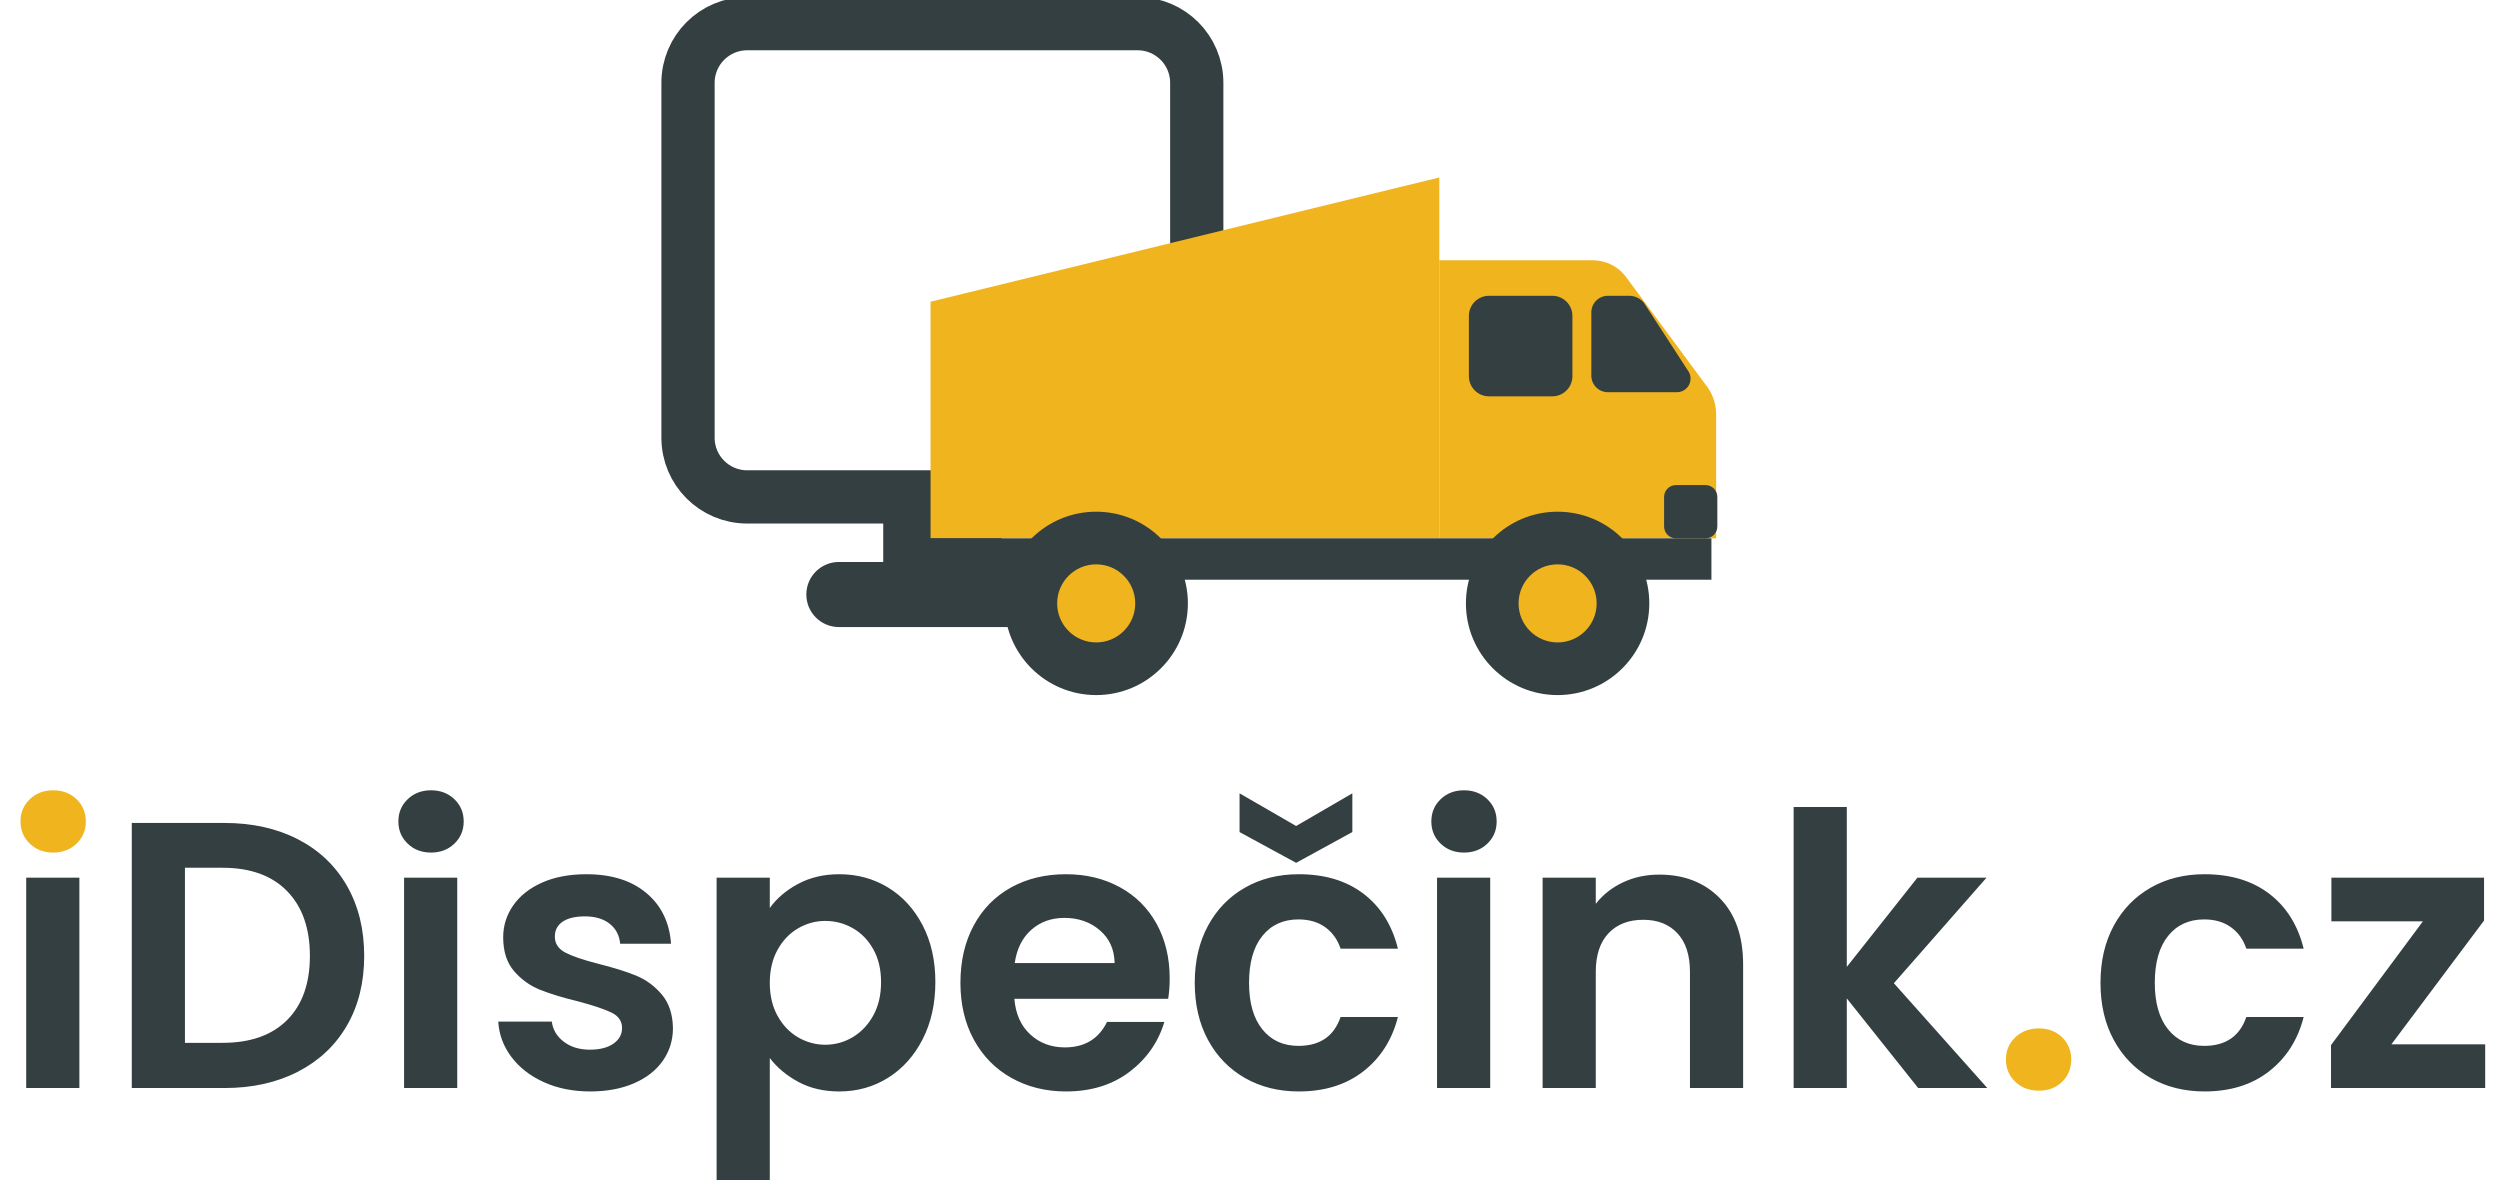
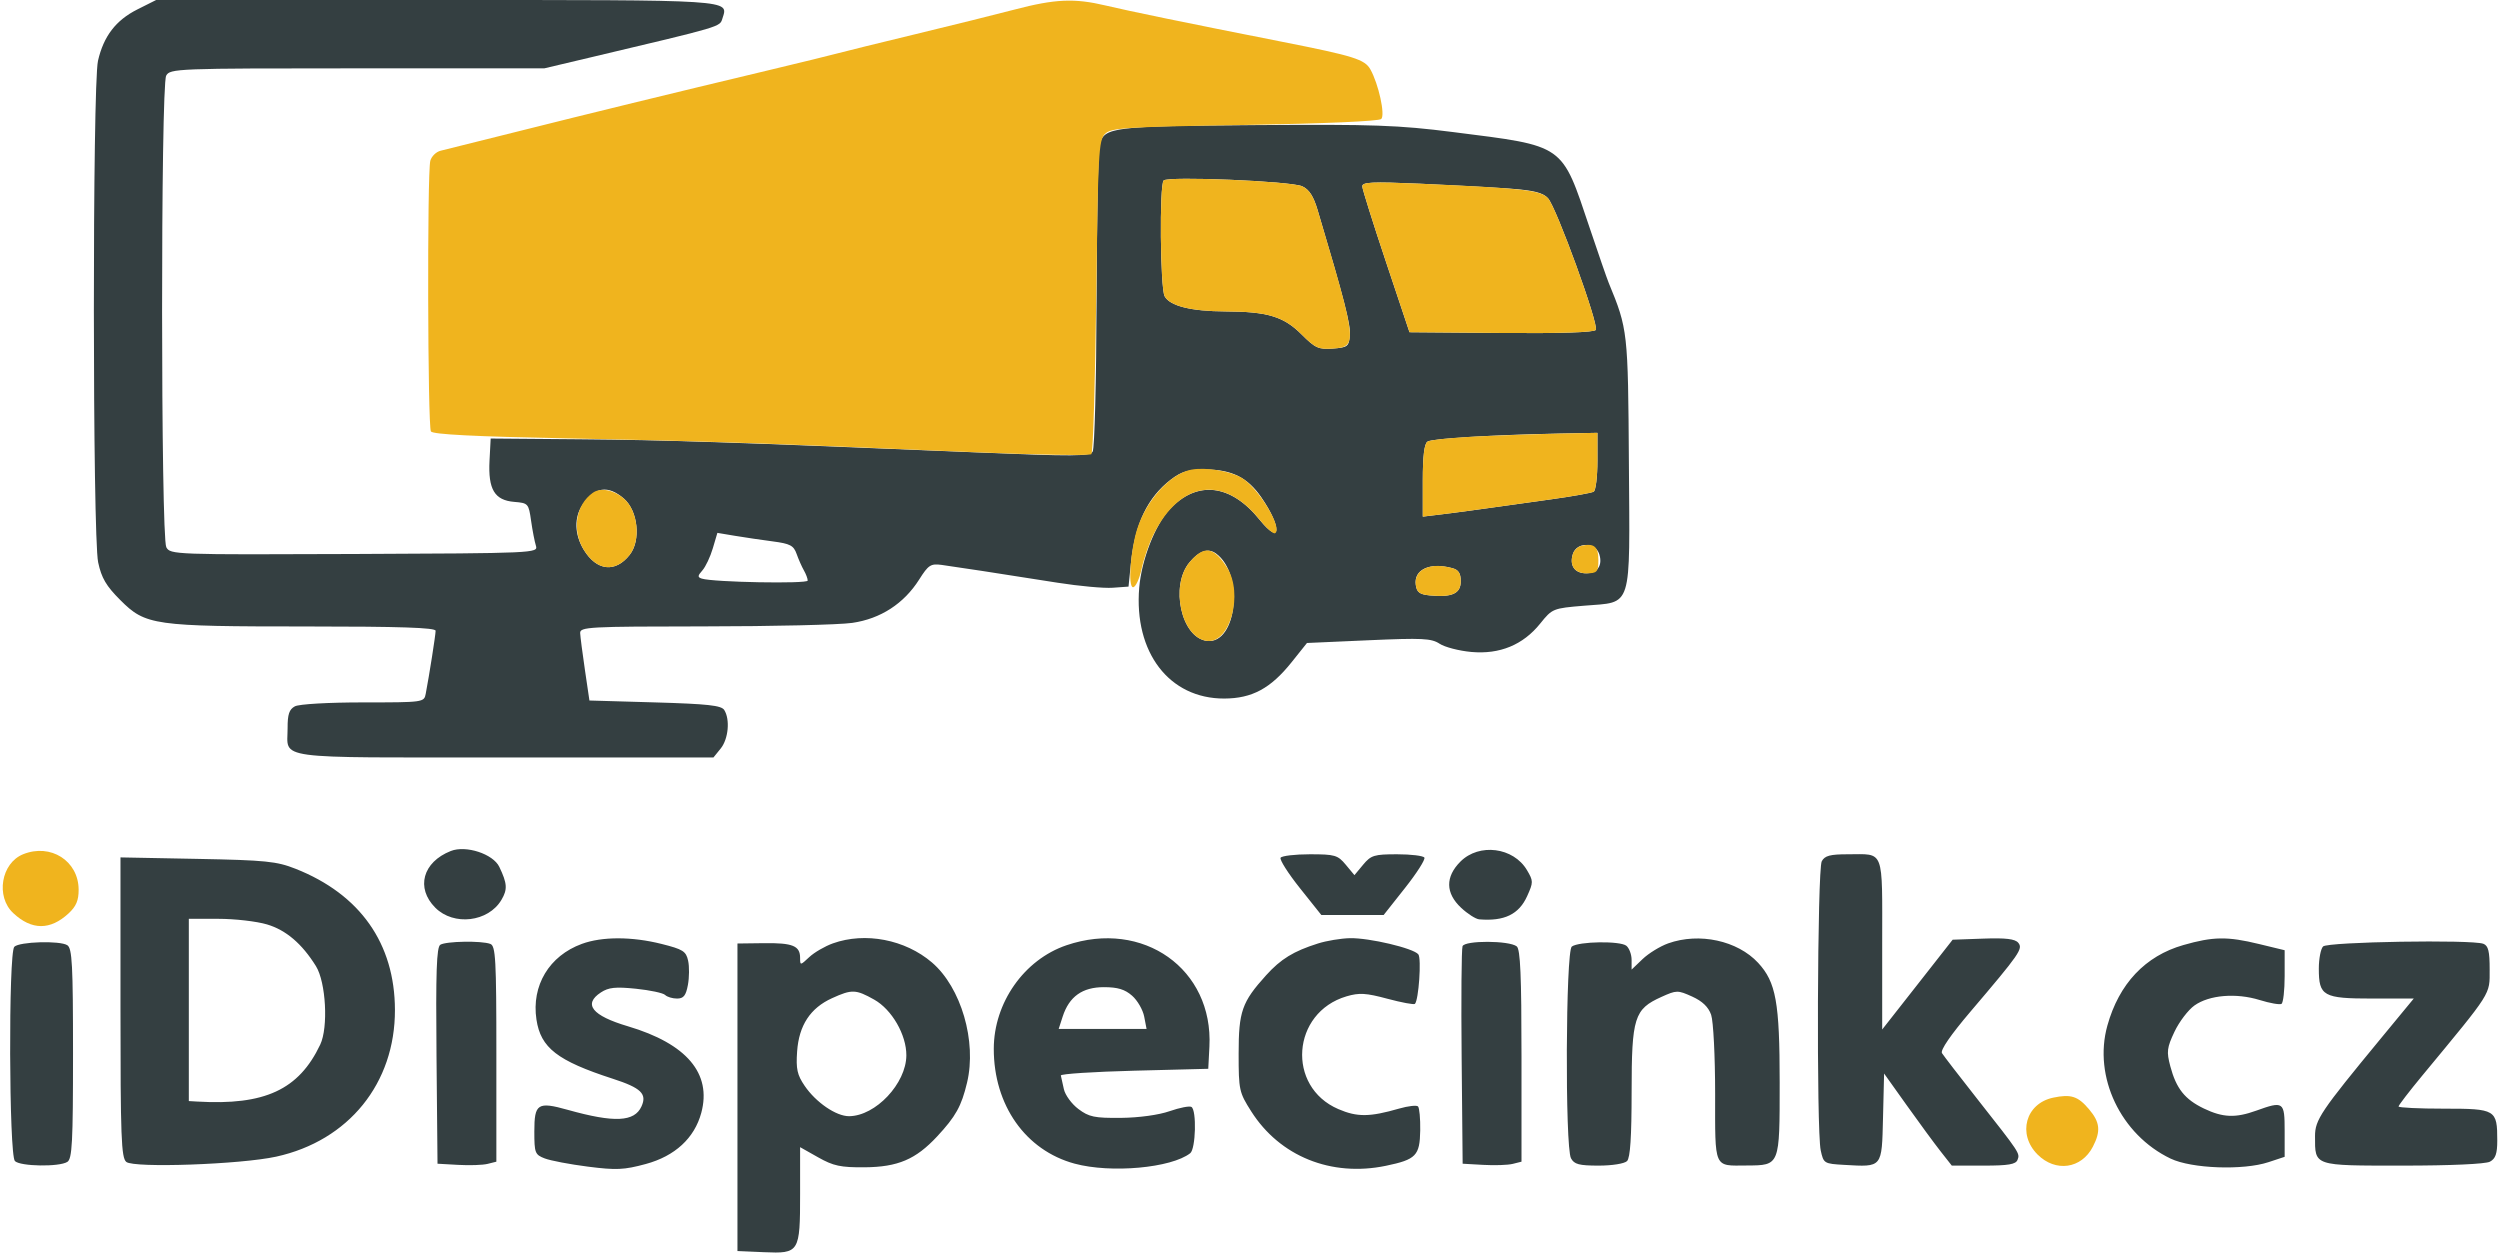
- <svg xmlns="http://www.w3.org/2000/svg" viewBox="0 0 684.632 322.92" role="img" aria-label="iDispečink.cz">
-   <g transform="translate(180.316 0) scale(1.62)">
-     <g fill="none">
-       <rect x="5" y="4" width="86" height="80" rx="10" stroke="#343F41" stroke-width="9" />
-       <rect x="38" y="84" width="20" height="13" fill="#343F41" />
-       <rect x="25" y="95" width="46" height="11" rx="5.5" fill="#343F41" />
-     </g>
-     <path d="M46 51 L132 30 L132 91 L46 91 Z" fill="#F0B41E" />
-     <path d="M132 44 h26 a7 7 0 0 1 5.4 2.6 L177 65 a8 8 0 0 1 1.8 5 V91 H132 Z" fill="#F0B41E" />
-     <rect x="137" y="50" width="17.5" height="17" rx="3.4" fill="#343F41" />
-     <path d="M160.5 50 h3.6 a3.2 3.2 0 0 1 2.5 1.2 L174 62.6 a2.3 2.3 0 0 1-1.8 3.7 h-11.7 a2.8 2.8 0 0 1-2.8-2.8 v-10.7 a2.8 2.8 0 0 1 2.8-2.8 Z" fill="#343F41" />
-     <rect x="46" y="91" width="132" height="7" fill="#343F41" />
-     <rect x="170" y="82" width="9" height="9" rx="2" fill="#343F41" />
-     <circle cx="74" cy="102" r="15.5" fill="#343F41" />
-     <circle cx="74" cy="102" r="6.6" fill="#F0B41E" />
-     <circle cx="152" cy="102" r="15.5" fill="#343F41" />
-     <circle cx="152" cy="102" r="6.6" fill="#F0B41E" />
-   </g>
-   <g transform="translate(0 297.96) scale(0.104 -0.104)">
-     <path fill="#343F41" d="M209 554V0H69V554Z M959 348Q959 243 913.5 164.5Q868 86 784.5 43.0Q701 0 591 0H347V698H591Q701 698 784.5 655.0Q868 612 913.5 532.5Q959 453 959 348Z M816 348Q816 457 756.0 518.5Q696 580 586 580H487V119H586Q696 119 756.0 179.0Q816 239 816 348Z M1049 702Q1049 737 1073.5 760.5Q1098 784 1135 784Q1172 784 1196.5 760.5Q1221 737 1221 702Q1221 667 1196.5 643.5Q1172 620 1135 620Q1098 620 1073.5 643.5Q1049 667 1049 702Z M1204 554V0H1064V554Z M1312 175H1453Q1457 143 1484.5 122.0Q1512 101 1553 101Q1593 101 1615.5 117.0Q1638 133 1638 158Q1638 185 1610.5 198.5Q1583 212 1523 228Q1461 243 1421.5 259.0Q1382 275 1353.5 308.0Q1325 341 1325 397Q1325 443 1351.5 481.0Q1378 519 1427.5 541.0Q1477 563 1544 563Q1643 563 1702.0 513.5Q1761 464 1767 380H1633Q1630 413 1605.5 432.5Q1581 452 1540 452Q1502 452 1481.5 438.0Q1461 424 1461 399Q1461 371 1489.0 356.5Q1517 342 1576 327Q1636 312 1675.0 296.0Q1714 280 1742.5 246.5Q1771 213 1772 158Q1772 110 1745.5 72.0Q1719 34 1669.5 12.5Q1620 -9 1554 -9Q1486 -9 1432.0 15.5Q1378 40 1346.5 82.0Q1315 124 1312 175Z M2210 563Q2281 563 2338.5 528.0Q2396 493 2429.5 428.5Q2463 364 2463 279Q2463 194 2429.5 128.5Q2396 63 2338.5 27.0Q2281 -9 2210 -9Q2149 -9 2102.5 16.0Q2056 41 2027 79V-264H1887V554H2027V474Q2054 512 2101.5 537.5Q2149 563 2210 563Z M2173 440Q2135 440 2101.5 420.5Q2068 401 2047.5 364.0Q2027 327 2027 277Q2027 227 2047.5 190.0Q2068 153 2101.5 133.5Q2135 114 2173 114Q2212 114 2245.5 134.0Q2279 154 2299.5 191.0Q2320 228 2320 279Q2320 329 2299.5 365.5Q2279 402 2245.5 421.0Q2212 440 2173 440Z M3076 235H2671Q2676 175 2713.0 141.0Q2750 107 2804 107Q2882 107 2915 174H3066Q3042 94 2974.0 42.5Q2906 -9 2807 -9Q2727 -9 2663.5 26.5Q2600 62 2564.5 127.0Q2529 192 2529 277Q2529 363 2564.0 428.0Q2599 493 2662.0 528.0Q2725 563 2807 563Q2886 563 2948.5 529.0Q3011 495 3045.5 432.5Q3080 370 3080 289Q3080 259 3076 235Z M2935 329Q2934 383 2896.0 415.5Q2858 448 2803 448Q2751 448 2715.5 416.5Q2680 385 2672 329Z M3420 563Q3523 563 3590.5 511.5Q3658 460 3681 367H3530Q3518 403 3489.5 423.5Q3461 444 3419 444Q3359 444 3324.0 400.5Q3289 357 3289 277Q3289 198 3324.0 154.5Q3359 111 3419 111Q3504 111 3530 187H3681Q3658 97 3590.0 44.0Q3522 -9 3420 -9Q3340 -9 3278.0 26.5Q3216 62 3181.0 126.5Q3146 191 3146 277Q3146 363 3181.0 427.5Q3216 492 3278.0 527.5Q3340 563 3420 563Z M3561 674 3413 593 3264 674V776L3413 690L3561 776Z M3769 702Q3769 737 3793.5 760.5Q3818 784 3855 784Q3892 784 3916.5 760.5Q3941 737 3941 702Q3941 667 3916.5 643.5Q3892 620 3855 620Q3818 620 3793.5 643.5Q3769 667 3769 702Z M3924 554V0H3784V554Z M4590 325V0H4450V306Q4450 372 4417.0 407.5Q4384 443 4327 443Q4269 443 4235.5 407.5Q4202 372 4202 306V0H4062V554H4202V485Q4230 521 4273.5 541.5Q4317 562 4369 562Q4468 562 4529.0 499.5Q4590 437 4590 325Z M5051 0 4863 236V0H4723V740H4863V319L5049 554H5231L4987 276L5233 0Z M5805 563Q5908 563 5975.5 511.5Q6043 460 6066 367H5915Q5903 403 5874.5 423.5Q5846 444 5804 444Q5744 444 5709.0 400.5Q5674 357 5674 277Q5674 198 5709.0 154.5Q5744 111 5804 111Q5889 111 5915 187H6066Q6043 97 5975.0 44.0Q5907 -9 5805 -9Q5725 -9 5663.0 26.5Q5601 62 5566.0 126.5Q5531 191 5531 277Q5531 363 5566.0 427.5Q5601 492 5663.0 527.5Q5725 563 5805 563Z M6297 115H6544V0H6138V113L6380 439H6139V554H6541V441Z" />
-     <path fill="#F0B41E" d="M54 702Q54 737 78.5 760.5Q103 784 140 784Q177 784 201.5 760.5Q226 737 226 702Q226 667 201.5 643.5Q177 620 140 620Q103 620 78.5 643.5Q54 667 54 702Z M5282 75Q5282 110 5306.5 133.5Q5331 157 5369 157Q5406 157 5430.0 133.5Q5454 110 5454 75Q5454 40 5430.0 16.5Q5406 -7 5369 -7Q5331 -7 5306.5 16.5Q5282 40 5282 75Z" />
-   </g>
+ <svg xmlns="http://www.w3.org/2000/svg" viewBox="74.99 178.50 492.76 247.42" width="493" height="247" role="img" aria-label="iDispečink.cz">
+   <path fill="#343f41" fill-rule="evenodd" d="M101.586 180.363C97.34 182.492 94.918 185.652 93.809 190.5 92.703 195.332 92.73 284.422 93.84 289.586 94.5 292.676 95.422 294.246 98.215 297.035 103.211 302.031 104.762 302.25 135.035 302.25 153.527 302.25 160.5 302.484 160.5 303.102 160.5 303.906 159.246 311.898 158.543 315.562 158.227 317.23 158.07 317.25 146.188 317.25 139.324 317.25 133.527 317.582 132.699 318.027 131.578 318.629 131.254 319.602 131.262 322.34 131.281 328.609 127.691 328.125 174.039 328.125H215.383L216.816 326.355C218.34 324.473 218.695 320.617 217.516 318.75 216.945 317.848 214.262 317.551 203.848 317.25L190.883 316.875 190 310.875C189.512 307.574 189.086 304.285 189.055 303.562 189.004 302.34 190.652 302.25 213.562 302.234 227.07 302.227 240.227 301.918 242.793 301.543 248.391 300.734 253.008 297.742 256.023 292.973 257.84 290.098 258.297 289.801 260.461 290.09 263.109 290.445 271.406 291.719 283.367 293.609 287.629 294.281 292.523 294.727 294.242 294.602L297.375 294.375 297.832 289.875C298.633 281.984 301.117 276.762 305.742 273.234 307.859 271.621 309.148 271.25 312.656 271.25 317.746 271.25 320.926 272.844 323.602 276.734 327.758 282.777 327.484 286.41 323.27 281.164 317.59 274.094 310.891 273.324 305.48 279.117 302.629 282.176 299.949 289.086 299.488 294.57 298.414 307.375 305.422 316.52 316.281 316.488 321.773 316.473 325.449 314.492 329.582 309.32L332.625 305.512 344.789 304.973C355.387 304.504 357.191 304.59 358.824 305.66 359.855 306.336 362.676 307.066 365.094 307.285 370.699 307.793 375.309 305.891 378.699 301.672 381.082 298.711 381.207 298.66 387.375 298.148 397.023 297.344 396.406 299.32 396.215 269.883 396.047 243.941 396 243.52 392.227 234.375 391.887 233.551 390.191 228.656 388.461 223.5 382.859 206.816 383.703 207.406 361.5 204.59 350.66 203.215 345.824 203.043 322.5 203.211 294.203 203.41 292.609 203.609 291.668 207 291.383 208.031 291.109 221.867 291.062 237.75 291.016 253.758 290.672 267.109 290.289 267.711 289.695 268.652 286.641 268.672 267.238 267.859 218.84 265.84 205.965 265.414 189 265.273L171.375 265.125 171.148 269.508C170.855 275.176 172.145 277.32 176.043 277.641 178.785 277.867 178.879 277.973 179.359 281.371 179.633 283.293 180.066 285.523 180.32 286.324 180.773 287.754 180.059 287.785 144.441 287.934 108.836 288.082 108.082 288.055 107.301 286.594 106.207 284.551 106.184 195.492 107.277 193.449 108.027 192.047 109.238 192 145.008 192H181.969L191.297 189.793C217.336 183.625 216.621 183.836 217.164 182.121 218.344 178.406 219.797 178.5 160.555 178.5H105.293Z M331.676 215.297C333.059 215.926 333.906 217.238 334.734 220.02 340.02 237.762 341.301 242.746 341.102 244.781 340.891 246.953 340.645 247.141 337.73 247.355 334.914 247.559 334.262 247.262 331.547 244.547 328.012 241.012 324.805 240.047 316.5 240.016 309.738 239.988 305.535 238.938 304.508 237.016 303.637 235.391 303.461 215.055 304.312 214.156 305.148 213.27 329.453 214.281 331.676 215.297Z M372.633 215.754C377.41 216.109 379.211 216.555 380.223 217.645 381.887 219.43 390.312 242.637 389.676 243.668 389.375 244.156 382.664 244.375 371.039 244.277L352.875 244.125 348.238 230.25C345.688 222.617 343.578 215.906 343.551 215.332 343.508 214.465 345.422 214.375 354.938 214.789 361.227 215.066 369.191 215.5 372.633 215.754Z M390 269.582C390 272.652 389.668 275.367 389.266 275.617 388.859 275.867 385.062 276.551 380.828 277.137 376.59 277.723 370.93 278.516 368.25 278.898 365.57 279.285 361.602 279.812 359.438 280.074L355.5 280.551V273.445C355.5 268.582 355.797 266.148 356.438 265.73 357.383 265.121 369.203 264.402 382.688 264.141L390 264Z M197.68 276.98C200.484 279.395 201.098 285.238 198.84 288.094 196 291.695 192.316 291.289 189.758 287.09 187.922 284.074 187.828 280.699 189.52 278.23 191.957 274.664 194.531 274.273 197.68 276.98Z M227.125 285.449C230.531 285.895 231.223 286.258 231.812 287.922 232.191 288.996 232.84 290.461 233.25 291.176 233.664 291.895 234 292.797 234 293.184 234 293.863 215.355 293.52 213.086 292.797 212.223 292.523 212.242 292.246 213.199 291.172 213.832 290.457 214.758 288.5 215.254 286.82L216.16 283.762 219.641 284.344C221.559 284.664 224.926 285.16 227.125 285.449Z M390.363 287.965C391.07 290.191 389.996 291.75 387.75 291.75 385.496 291.75 384.43 290.191 385.145 287.941 385.906 285.539 389.598 285.555 390.363 287.965Z M314.641 287.824C320.238 291.84 318.816 305.801 312.879 305.105 307.801 304.508 305.523 294.215 309.441 289.559 311.34 287.301 313.098 286.715 314.641 287.824Z M361.312 290.723C362.562 291.059 363 291.73 363 293.324 363 295.746 361.285 296.535 356.914 296.117 354.875 295.922 354.324 295.512 354.117 294.043 353.688 291.004 356.871 289.531 361.312 290.723Z" />
+   <path fill="#f0b41e" fill-rule="evenodd" d="M274.875 180.387C271.164 181.359 262.387 183.539 255.375 185.23 248.363 186.922 241.445 188.625 240 189.016 238.555 189.406 232.312 190.934 226.125 192.41 206.934 196.992 190.676 200.961 176.625 204.496 169.199 206.363 162.395 208.059 161.504 208.27 160.613 208.477 159.691 209.375 159.453 210.262 158.816 212.641 158.93 262.73 159.574 263.723 159.957 264.312 168.184 264.73 186.375 265.09 212.711 265.605 223.68 265.977 266.414 267.809 279.086 268.352 289.719 268.531 290.039 268.211 290.363 267.891 290.793 253.828 291 236.965 291.344 208.836 291.484 206.191 292.715 204.965 293.93 203.746 296.461 203.586 320.305 203.184 335.949 202.922 346.855 202.445 347.297 202.004 348.105 201.195 346.773 195.117 345.156 192.219 344.047 190.23 341.891 189.555 327.75 186.762 308.84 183.027 297.52 180.703 292.828 179.582 286.688 178.121 282.859 178.293 274.875 180.387Z M304.312 214.156C303.461 215.055 303.637 235.391 304.508 237.016 305.535 238.938 309.738 239.988 316.5 240.016 324.805 240.047 328.012 241.012 331.547 244.547 334.262 247.262 334.914 247.559 337.73 247.355 342.672 246.996 342.617 246.48 334.734 220.02 333.906 217.238 333.059 215.926 331.676 215.297 329.453 214.281 305.148 213.27 304.312 214.156Z M343.551 215.332C343.578 215.906 345.688 222.617 348.238 230.25L352.875 244.125 371.039 244.277C382.664 244.375 389.375 244.156 389.676 243.668 390.312 242.637 381.887 219.43 380.223 217.645 378.758 216.07 375.332 215.684 354.938 214.789 345.422 214.375 343.508 214.465 343.551 215.332Z M366.375 264.703C361.426 264.938 356.953 265.398 356.438 265.73 355.797 266.148 355.5 268.582 355.5 273.445V280.551L359.438 280.074C361.602 279.812 365.57 279.285 368.25 278.898 370.93 278.516 376.59 277.723 380.828 277.137 385.062 276.551 388.859 275.867 389.266 275.617 389.668 275.367 390 272.652 390 269.582V264L382.688 264.141C378.664 264.219 371.324 264.473 366.375 264.703Z M309.75 271.281C305.676 272.055 300.969 277.199 299.109 282.91 297.762 287.047 297.223 294.5 298.27 294.5 298.77 294.5 299.531 292.859 299.961 290.852 300.391 288.844 301.457 285.777 302.332 284.039 307.637 273.469 316.148 272.301 323.27 281.164 324.617 282.836 325.992 284.035 326.328 283.828 327.891 282.859 323.023 274.816 319.703 272.883 317.363 271.516 312.566 270.746 309.75 271.281Z M191.582 275.824C188.188 278.184 187.379 283.184 189.758 287.09 192.316 291.289 196 291.695 198.84 288.094 201.098 285.238 200.484 279.395 197.68 276.98 195.68 275.262 193.098 274.77 191.582 275.824Z M386.848 286.312C386.145 286.469 385.379 287.203 385.145 287.941 384.418 290.223 385.496 291.75 387.832 291.75 389.941 291.75 390.188 291.477 390.188 289.125 390.188 286.465 389.344 285.754 386.848 286.312Z M309.441 289.559C305.523 294.215 307.801 304.508 312.879 305.105 317.453 305.641 320.125 295.77 316.812 290.574 314.191 286.461 312.27 286.199 309.441 289.559Z M355.195 291.23C354.375 291.832 353.957 292.914 354.117 294.043 354.324 295.512 354.875 295.922 356.914 296.117 361.285 296.535 363 295.746 363 293.324 363 291.73 362.562 291.059 361.312 290.723 358.641 290.008 356.645 290.172 355.195 291.23Z" />
+   <path fill="#343f41" fill-rule="evenodd" d="M163.5 346.602C157.941 348.797 156.547 353.91 160.441 357.809 164.09 361.453 170.91 360.641 173.504 356.254 174.73 354.18 174.656 353.031 173.082 349.738 171.859 347.18 166.484 345.422 163.5 346.602Z M362.941 348.691C359.926 351.707 359.977 354.926 363.078 357.824 364.359 359.02 365.965 360.047 366.641 360.102 371.605 360.516 374.492 359.117 376.117 355.516 377.352 352.777 377.352 352.527 376.082 350.383 373.414 345.863 366.645 344.992 362.941 348.691Z M327.414 347.934C327.184 348.309 328.898 351.012 331.227 353.934L335.465 359.25H347.766L351.992 353.906C354.32 350.965 356.039 348.266 355.816 347.906 355.594 347.543 353.164 347.25 350.422 347.25 345.895 347.25 345.273 347.441 343.715 349.312L342 351.375 340.285 349.312C338.707 347.414 338.141 347.25 333.203 347.25 330.254 347.25 327.648 347.559 327.414 347.934Z M434.312 348.633C433.438 350.27 433.25 401.809 434.109 405.75 434.668 408.316 434.77 408.379 438.738 408.605 446.34 409.039 446.172 409.246 446.414 399.27L446.625 390.559 451.102 396.84C453.562 400.297 456.574 404.391 457.789 405.938L460 408.75H466.273C471.184 408.75 472.641 408.504 472.984 407.613 473.484 406.312 473.508 406.348 465 395.543 461.492 391.09 458.371 387.035 458.059 386.531 457.699 385.953 459.789 382.914 463.684 378.336 473.449 366.859 474.109 365.91 473.125 364.727 472.496 363.969 470.652 363.75 466.219 363.91L460.168 364.125 453.211 372.996 446.25 381.863V365.012C446.25 345.875 446.773 347.25 439.465 347.25 435.945 347.25 434.902 347.531 434.312 348.633Z M98.25 377.465C98.25 403.129 98.402 407.191 99.398 408.02 100.898 409.262 122.004 408.52 129.02 406.977 143.332 403.828 152.508 392.477 152.465 377.977 152.43 364.867 145.59 355.16 132.828 350.113 129.09 348.637 126.938 348.418 113.438 348.16L98.25 347.867Z M127.195 361.105C130.945 362.219 134.102 364.91 136.863 369.348 138.84 372.531 139.324 381.438 137.707 384.848 133.477 393.762 126.754 396.879 113.438 396.098L111.75 396V360H117.613C120.84 360 125.152 360.496 127.195 361.105Z M189.391 364.949C182.934 367.312 179.41 373.18 180.418 379.891 181.258 385.492 184.543 388.039 195.512 391.594 201.082 393.398 202.297 394.574 201.168 397.055 199.77 400.129 195.812 400.312 186.617 397.738 180.652 396.066 180 396.488 180 401.996 180 406.258 180.125 406.586 182.062 407.332 183.195 407.77 187.031 408.5 190.586 408.953 196.18 409.668 197.711 409.598 202.008 408.434 207.781 406.871 211.633 403.32 212.98 398.32 215.074 390.551 210.09 384.672 198.488 381.227 191.402 379.125 189.598 376.867 193.148 374.539 194.676 373.539 196.031 373.398 200.086 373.812 202.855 374.098 205.445 374.648 205.836 375.039 206.23 375.43 207.289 375.75 208.191 375.75 209.48 375.75 209.941 375.176 210.336 373.062 210.613 371.582 210.633 369.426 210.379 368.27 209.969 366.402 209.363 366.023 205.117 364.957 199.277 363.488 193.387 363.484 189.391 364.949Z M238.992 364.844C237.406 365.41 235.297 366.633 234.305 367.566 232.535 369.227 232.5 369.23 232.5 367.723 232.5 365.332 231.051 364.738 225.375 364.809L220.125 364.875V425.625L225.355 425.852C232.355 426.152 232.5 425.918 232.5 414.285V405.105L236.062 407.113C239.078 408.816 240.488 409.117 245.25 409.082 251.805 409.027 255.34 407.527 259.555 403 263.246 399.035 264.367 397.02 265.48 392.352 267.422 384.207 264.309 373.555 258.539 368.617 253.25 364.09 245.371 362.57 238.992 364.844Z M247.125 375.953C250.621 377.91 253.508 382.902 253.488 386.973 253.461 392.527 247.41 398.953 242.172 398.988 239.629 399.004 235.617 396.262 233.391 392.98 231.926 390.828 231.668 389.652 231.91 386.203 232.27 381.051 234.512 377.625 238.801 375.68 242.73 373.895 243.488 373.918 247.125 375.953Z M285.109 365.223C276.746 368.07 270.77 376.578 270.758 385.66 270.742 396.805 277.027 405.738 286.734 408.363 293.879 410.301 305.828 409.219 309.562 406.301 310.652 405.449 310.855 397.809 309.805 397.16 309.422 396.922 307.484 397.301 305.492 397.996 303.348 398.746 299.434 399.285 295.875 399.32 290.652 399.367 289.562 399.141 287.473 397.57 286.148 396.578 284.859 394.812 284.602 393.648 284.348 392.48 284.078 391.266 284.004 390.949 283.934 390.633 290.457 390.207 298.5 390L313.125 389.625 313.352 385.25C314.148 369.922 300.254 360.066 285.109 365.223Z M298.082 375.188C299.141 376.117 300.211 377.973 300.469 379.312L300.938 381.75H283.578L284.367 379.312C285.648 375.359 288.254 373.5 292.5 373.5 295.234 373.5 296.652 373.93 298.082 375.188Z M334.812 364.867C329.969 366.395 327.465 367.93 324.547 371.156 319.77 376.445 319.125 378.285 319.125 386.625 319.125 393.832 319.223 394.277 321.613 398.039 327.258 406.922 337.414 411.027 348.215 408.785 354.176 407.547 354.914 406.781 354.996 401.789 355.031 399.465 354.836 397.336 354.559 397.059 354.281 396.781 352.605 396.973 350.84 397.48 344.996 399.168 342.551 399.191 338.82 397.586 328.527 393.164 329.59 378.516 340.434 375.312 342.949 374.57 344.273 374.648 348.52 375.789 351.312 376.539 353.758 376.992 353.949 376.801 354.691 376.059 355.262 367.832 354.625 367.023 353.676 365.809 344.91 363.738 341.094 363.824 339.324 363.863 336.496 364.332 334.812 364.867Z M403.977 364.848C402.383 365.418 400.105 366.816 398.914 367.957L396.75 370.031V368.109C396.75 367.051 396.285 365.801 395.723 365.328 394.52 364.332 386.312 364.449 384.938 365.48 383.73 366.383 383.582 405.066 384.777 407.301 385.418 408.496 386.375 408.75 390.25 408.75 392.906 408.75 395.34 408.359 395.852 407.852 396.48 407.223 396.75 403.105 396.754 394.164 396.758 379.473 397.266 377.848 402.641 375.426 405.637 374.074 405.855 374.07 408.711 375.355 410.73 376.27 411.922 377.41 412.461 378.957 412.898 380.215 413.25 387.145 413.25 394.531 413.25 409.566 412.898 408.766 419.5 408.727 426.062 408.684 426 408.848 426 392.309 426 376.512 425.277 372.508 421.742 368.691 417.66 364.293 410.117 362.66 403.977 364.848Z M505.734 365.184C498.203 367.34 493.027 372.828 490.727 381.105 487.918 391.199 493.363 402.648 503.219 407.363 507.375 409.352 517.574 409.723 522.562 408.066L525.75 407.012V401.879C525.75 396.098 525.535 395.949 520.125 397.898 516.031 399.371 513.547 399.27 509.805 397.477 506.031 395.668 504.336 393.535 503.164 389.129 502.398 386.242 502.492 385.473 503.988 382.301 504.918 380.336 506.691 378.004 507.934 377.117 510.848 375.043 516.152 374.598 520.816 376.039 522.844 376.668 524.785 377.008 525.129 376.797 525.469 376.586 525.75 374.113 525.75 371.309V366.203L520.688 364.977C514.422 363.453 511.648 363.492 505.734 365.184Z M77.277 365.523C76.105 366.691 76.223 406.672 77.398 407.852 78.465 408.914 86.133 409.039 87.75 408.016 88.707 407.41 88.875 404.188 88.875 386.625 88.875 369.066 88.707 365.836 87.75 365.215 86.297 364.273 78.293 364.508 77.277 365.523Z M161.426 365.125C160.688 365.594 160.52 370.492 160.676 387.051L160.875 408.375 164.961 408.605C167.207 408.734 169.824 408.645 170.773 408.406L172.5 407.973V386.691C172.5 367.977 172.355 365.355 171.312 364.957 169.598 364.297 162.539 364.418 161.426 365.125Z M363.355 365.41C363.145 365.953 363.066 375.84 363.176 387.383L363.375 408.375 367.461 408.605C369.707 408.734 372.324 408.645 373.273 408.406L375 407.973V387.078C375 371.254 374.773 366.004 374.062 365.445 372.562 364.27 363.805 364.238 363.355 365.41Z M533.344 365.457C532.879 365.922 532.5 367.895 532.5 369.848 532.5 375.266 533.363 375.75 543.055 375.75H551.254L544.688 383.711C532.875 398.035 531.75 399.707 531.75 402.93 531.75 408.891 531.324 408.75 549.074 408.75 558.516 408.75 565.43 408.438 566.301 407.973 567.406 407.383 567.75 406.391 567.75 403.801 567.75 397.672 567.461 397.5 557.223 397.5 552.289 397.5 548.25 397.305 548.25 397.066 548.25 396.828 550.359 394.082 552.938 390.965 566.84 374.156 566.238 375.098 566.246 370.02 566.25 366.402 565.98 365.309 565 364.93 562.746 364.066 534.262 364.539 533.344 365.457Z M533.344 365.457" />
+   <path fill="#f0b41e" fill-rule="evenodd" d="M79.02 347.242C74.676 348.996 73.566 355.598 77.062 358.867 80.699 362.27 84.367 362.289 87.996 358.93 89.5 357.535 89.996 356.359 89.984 354.223 89.949 348.547 84.457 345.051 79.02 347.242Z M480.02 395.328C474.57 396.48 472.914 402.531 476.941 406.559 480.496 410.109 485.605 409.391 487.867 405.016 489.457 401.938 489.285 400.203 487.133 397.648 484.938 395.035 483.547 394.582 480.02 395.328Z M480.02 395.328" />
</svg>
